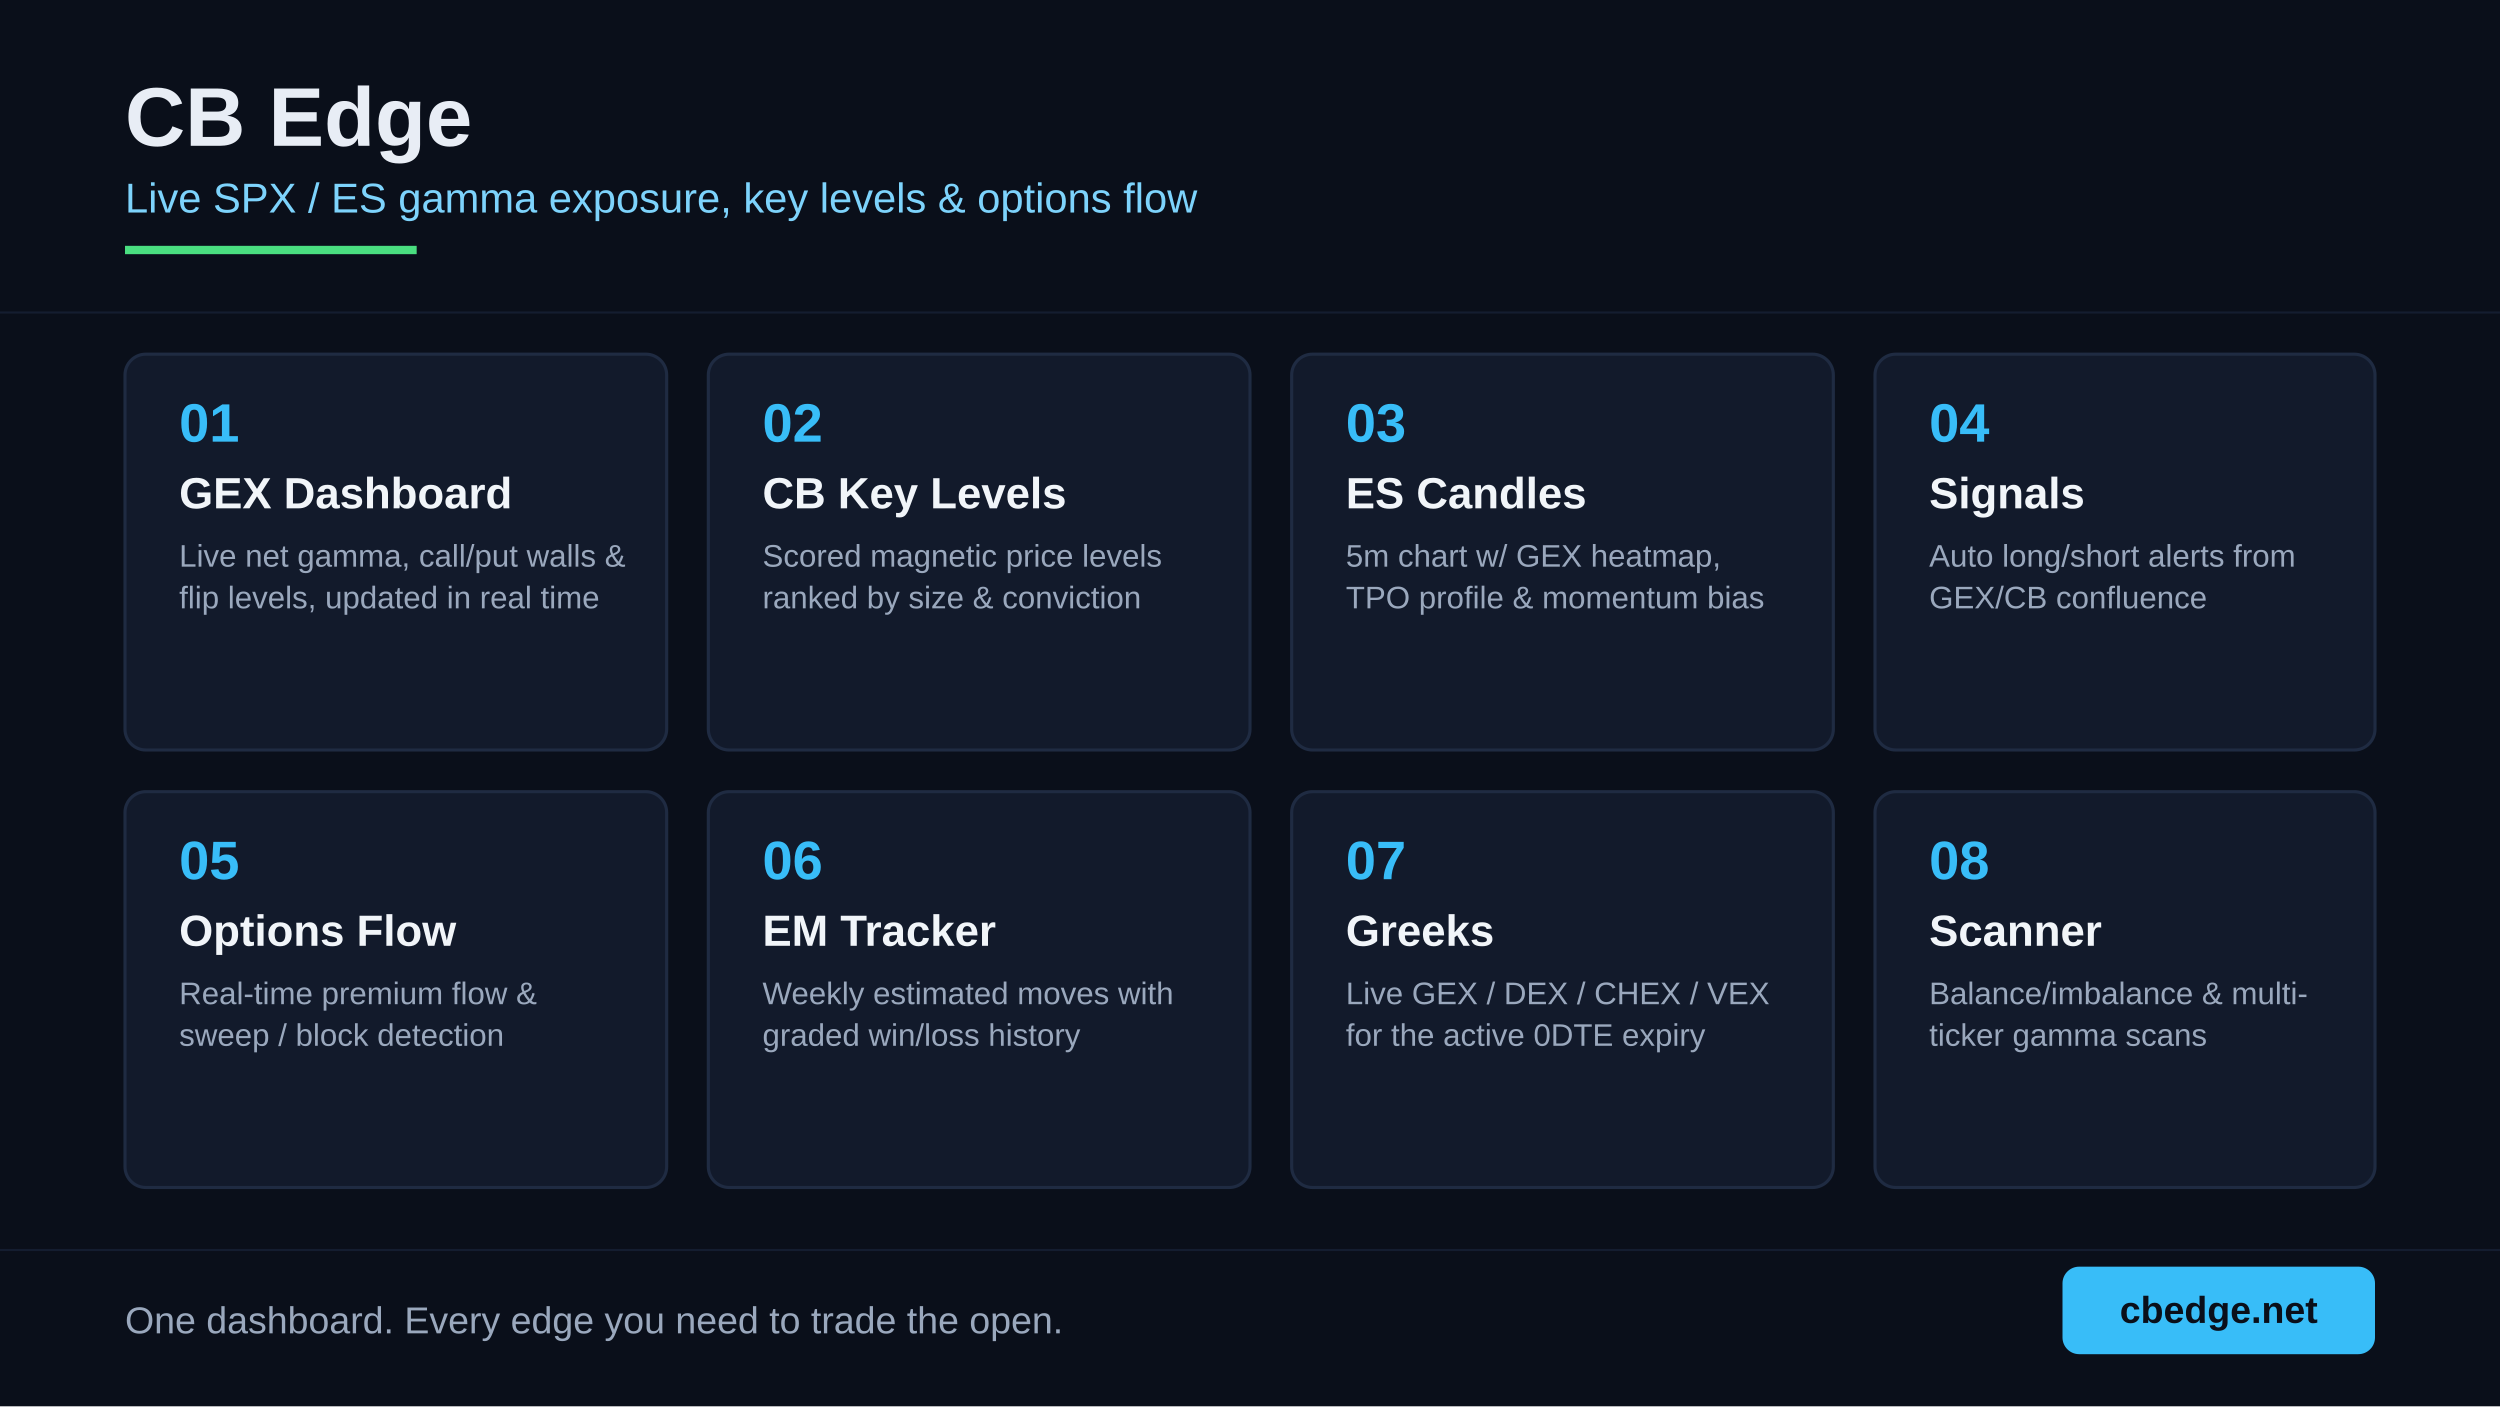
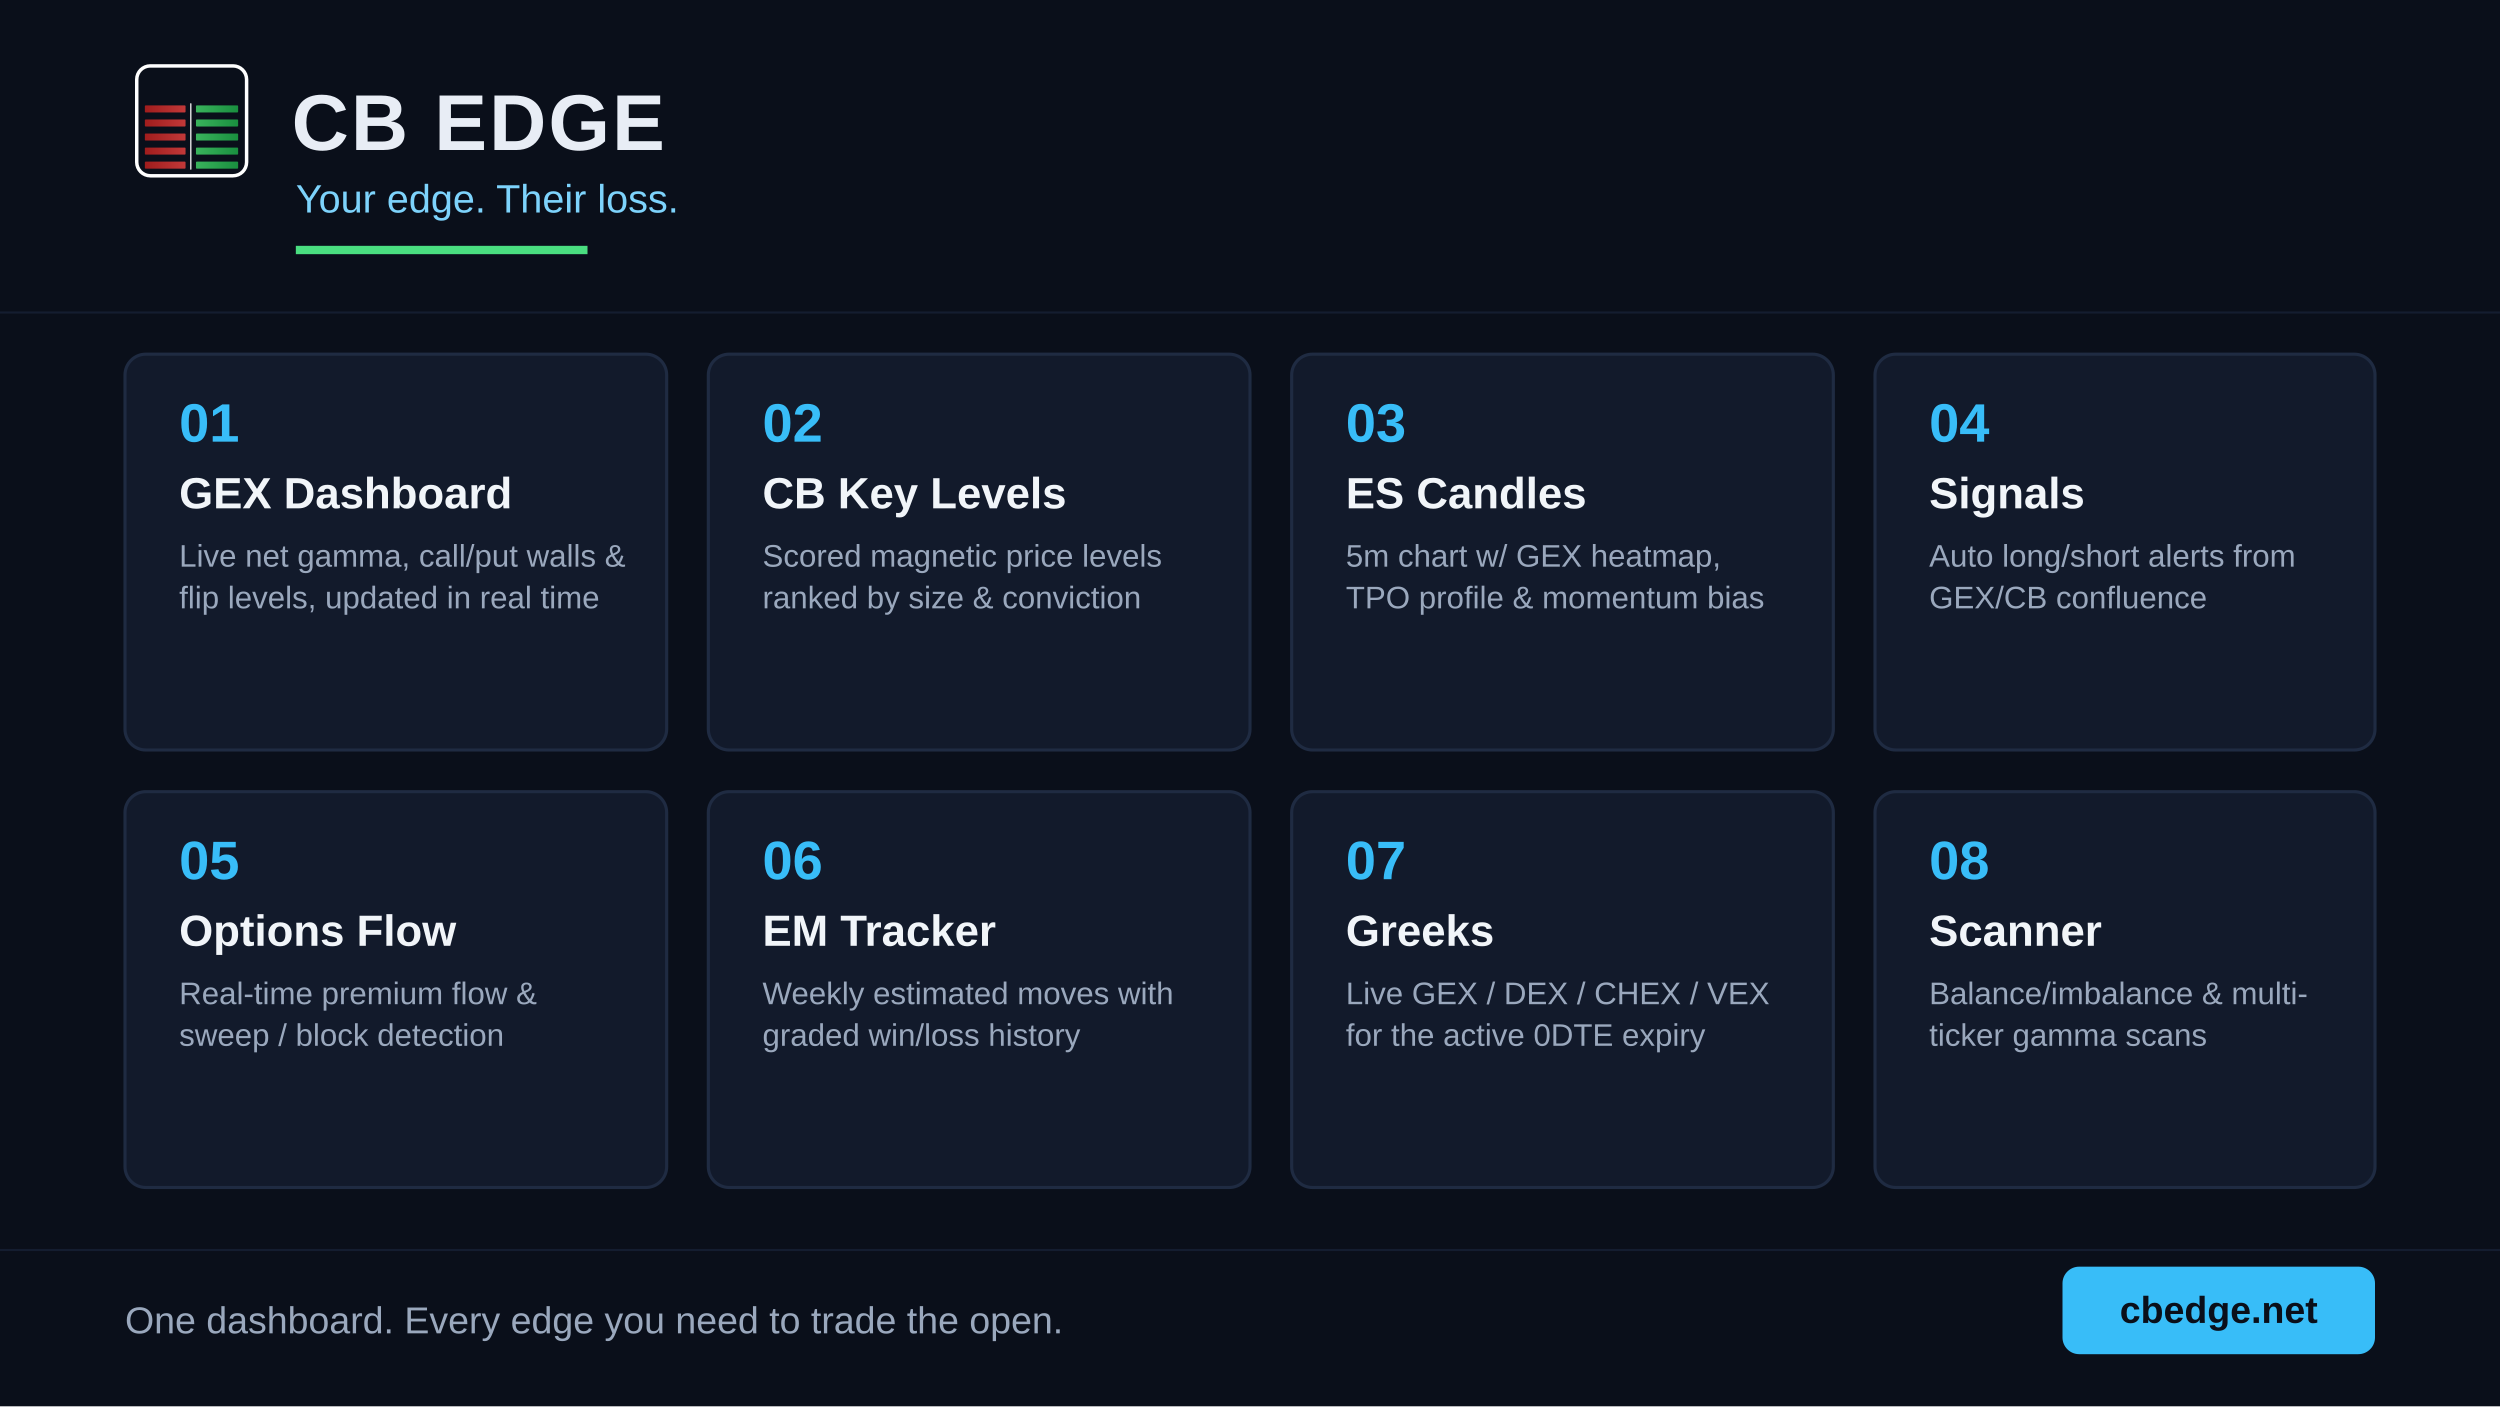
<svg xmlns="http://www.w3.org/2000/svg" viewBox="0 0 1200 675" role="img">
  <defs>
+     <linearGradient id="cbRed" gradientUnits="userSpaceOnUse" x1="0" y1="0" x2="512" y2="0">
+       <stop offset="0" stop-color="#8f0f0f" />
+       <stop offset="1" stop-color="#ff6b6b" />
+     </linearGradient>
+     <linearGradient id="cbGreen" gradientUnits="userSpaceOnUse" x1="0" y1="0" x2="512" y2="0">
+       <stop offset="0" stop-color="#6ff08d" />
+       <stop offset="1" stop-color="#0a7d31" />
+     </linearGradient>
    <style>
  .bg { fill: #0a0f1a; }
  .card { fill: #121a2b; stroke: #1f2b42; stroke-width: 1.5; }
  .title { font-family: Arial, Helvetica, sans-serif; font-weight: 700; fill: #e8edf5; }
  .tag { font-family: Arial, Helvetica, sans-serif; fill: #7dd3fc; }
  .h { font-family: Arial, Helvetica, sans-serif; font-weight: 700; fill: #f1f5f9; }
  .b { font-family: Arial, Helvetica, sans-serif; fill: #9aa8bd; }
  .num { font-family: Arial, Helvetica, sans-serif; font-weight: 700; fill: #38bdf8; }
  .cta { font-family: Arial, Helvetica, sans-serif; font-weight: 700; fill: #0a0f1a; }
</style>
  </defs>
  <rect class="bg" width="1200" height="675" />
  <g stroke="#141d30" stroke-width="1">
    <line x1="0" y1="150" x2="1200" y2="150" />
    <line x1="0" y1="600" x2="1200" y2="600" />
  </g>
-   <text x="60" y="70" class="title" font-size="40">CB Edge</text>
-   <text x="60" y="102" class="tag" font-size="20">Live SPX / ES gamma exposure, key levels &amp; options flow</text>
-   <rect x="60" y="118" width="140" height="4" fill="#4ade80" />
+   <g transform="translate(60 26) scale(0.125)">
+     <rect x="45.06" y="45.06" width="421.89" height="421.89" rx="52.22" fill="none" stroke="#fff" stroke-width="13.31" />
+     <rect x="76.26" y="196.81" width="156.24" height="26.98" rx="2.7" fill="url(#cbRed)" />
+     <rect x="272.54" y="196.81" width="161.89" height="26.98" rx="2.7" fill="url(#cbGreen)" />
+     <rect x="76.26" y="250.78" width="156.24" height="26.98" rx="2.7" fill="url(#cbRed)" />
+     <rect x="272.54" y="250.78" width="161.89" height="26.98" rx="2.7" fill="url(#cbGreen)" />
+     <rect x="76.26" y="304.74" width="156.24" height="26.98" rx="2.7" fill="url(#cbRed)" />
+     <rect x="272.54" y="304.74" width="161.89" height="26.98" rx="2.7" fill="url(#cbGreen)" />
+     <rect x="76.26" y="358.71" width="156.24" height="26.98" rx="2.7" fill="url(#cbRed)" />
+     <rect x="272.54" y="358.71" width="161.89" height="26.98" rx="2.7" fill="url(#cbGreen)" />
+     <rect x="76.26" y="412.67" width="156.24" height="26.98" rx="2.7" fill="url(#cbRed)" />
+     <rect x="272.54" y="412.67" width="161.89" height="26.98" rx="2.7" fill="url(#cbGreen)" />
+     <rect x="250.34" y="188.11" width="4.79" height="255.9" rx="2.39" fill="#fff" />
+   </g>
+   <text x="140" y="72" class="title" font-size="38" letter-spacing="1">CB EDGE</text>
+   <text x="142" y="102" class="tag" font-size="19">Your edge. Their loss.</text>
+   <rect x="142" y="118" width="140" height="4" fill="#4ade80" />
  <g>
    <rect class="card" x="60" y="170" width="260" height="190" rx="10" />
    <text x="86" y="212" class="num" font-size="26">01</text>
    <text x="86" y="244" class="h" font-size="21">GEX Dashboard</text>
    <text x="86" y="272" class="b" font-size="15">Live net gamma, call/put walls &amp;</text>
    <text x="86" y="292" class="b" font-size="15">flip levels, updated in real time</text>
  </g>
  <g>
    <rect class="card" x="340" y="170" width="260" height="190" rx="10" />
    <text x="366" y="212" class="num" font-size="26">02</text>
    <text x="366" y="244" class="h" font-size="21">CB Key Levels</text>
    <text x="366" y="272" class="b" font-size="15">Scored magnetic price levels</text>
    <text x="366" y="292" class="b" font-size="15">ranked by size &amp; conviction</text>
  </g>
  <g>
    <rect class="card" x="620" y="170" width="260" height="190" rx="10" />
    <text x="646" y="212" class="num" font-size="26">03</text>
    <text x="646" y="244" class="h" font-size="21">ES Candles</text>
    <text x="646" y="272" class="b" font-size="15">5m chart w/ GEX heatmap,</text>
    <text x="646" y="292" class="b" font-size="15">TPO profile &amp; momentum bias</text>
  </g>
  <g>
    <rect class="card" x="900" y="170" width="240" height="190" rx="10" />
    <text x="926" y="212" class="num" font-size="26">04</text>
    <text x="926" y="244" class="h" font-size="21">Signals</text>
    <text x="926" y="272" class="b" font-size="15">Auto long/short alerts from</text>
    <text x="926" y="292" class="b" font-size="15">GEX/CB confluence</text>
  </g>
  <g>
    <rect class="card" x="60" y="380" width="260" height="190" rx="10" />
    <text x="86" y="422" class="num" font-size="26">05</text>
    <text x="86" y="454" class="h" font-size="21">Options Flow</text>
    <text x="86" y="482" class="b" font-size="15">Real-time premium flow &amp;</text>
    <text x="86" y="502" class="b" font-size="15">sweep / block detection</text>
  </g>
  <g>
    <rect class="card" x="340" y="380" width="260" height="190" rx="10" />
    <text x="366" y="422" class="num" font-size="26">06</text>
    <text x="366" y="454" class="h" font-size="21">EM Tracker</text>
    <text x="366" y="482" class="b" font-size="15">Weekly estimated moves with</text>
    <text x="366" y="502" class="b" font-size="15">graded win/loss history</text>
  </g>
  <g>
    <rect class="card" x="620" y="380" width="260" height="190" rx="10" />
    <text x="646" y="422" class="num" font-size="26">07</text>
    <text x="646" y="454" class="h" font-size="21">Greeks</text>
    <text x="646" y="482" class="b" font-size="15">Live GEX / DEX / CHEX / VEX</text>
    <text x="646" y="502" class="b" font-size="15">for the active 0DTE expiry</text>
  </g>
  <g>
    <rect class="card" x="900" y="380" width="240" height="190" rx="10" />
    <text x="926" y="422" class="num" font-size="26">08</text>
    <text x="926" y="454" class="h" font-size="21">Scanner</text>
    <text x="926" y="482" class="b" font-size="15">Balance/imbalance &amp; multi-</text>
    <text x="926" y="502" class="b" font-size="15">ticker gamma scans</text>
  </g>
  <text x="60" y="640" class="b" font-size="18">One dashboard. Every edge you need to trade the open.</text>
  <rect x="990" y="608" width="150" height="42" rx="8" fill="#38bdf8" />
  <text x="1065" y="635" class="cta" font-size="18" text-anchor="middle">cbedge.net</text>
</svg>
